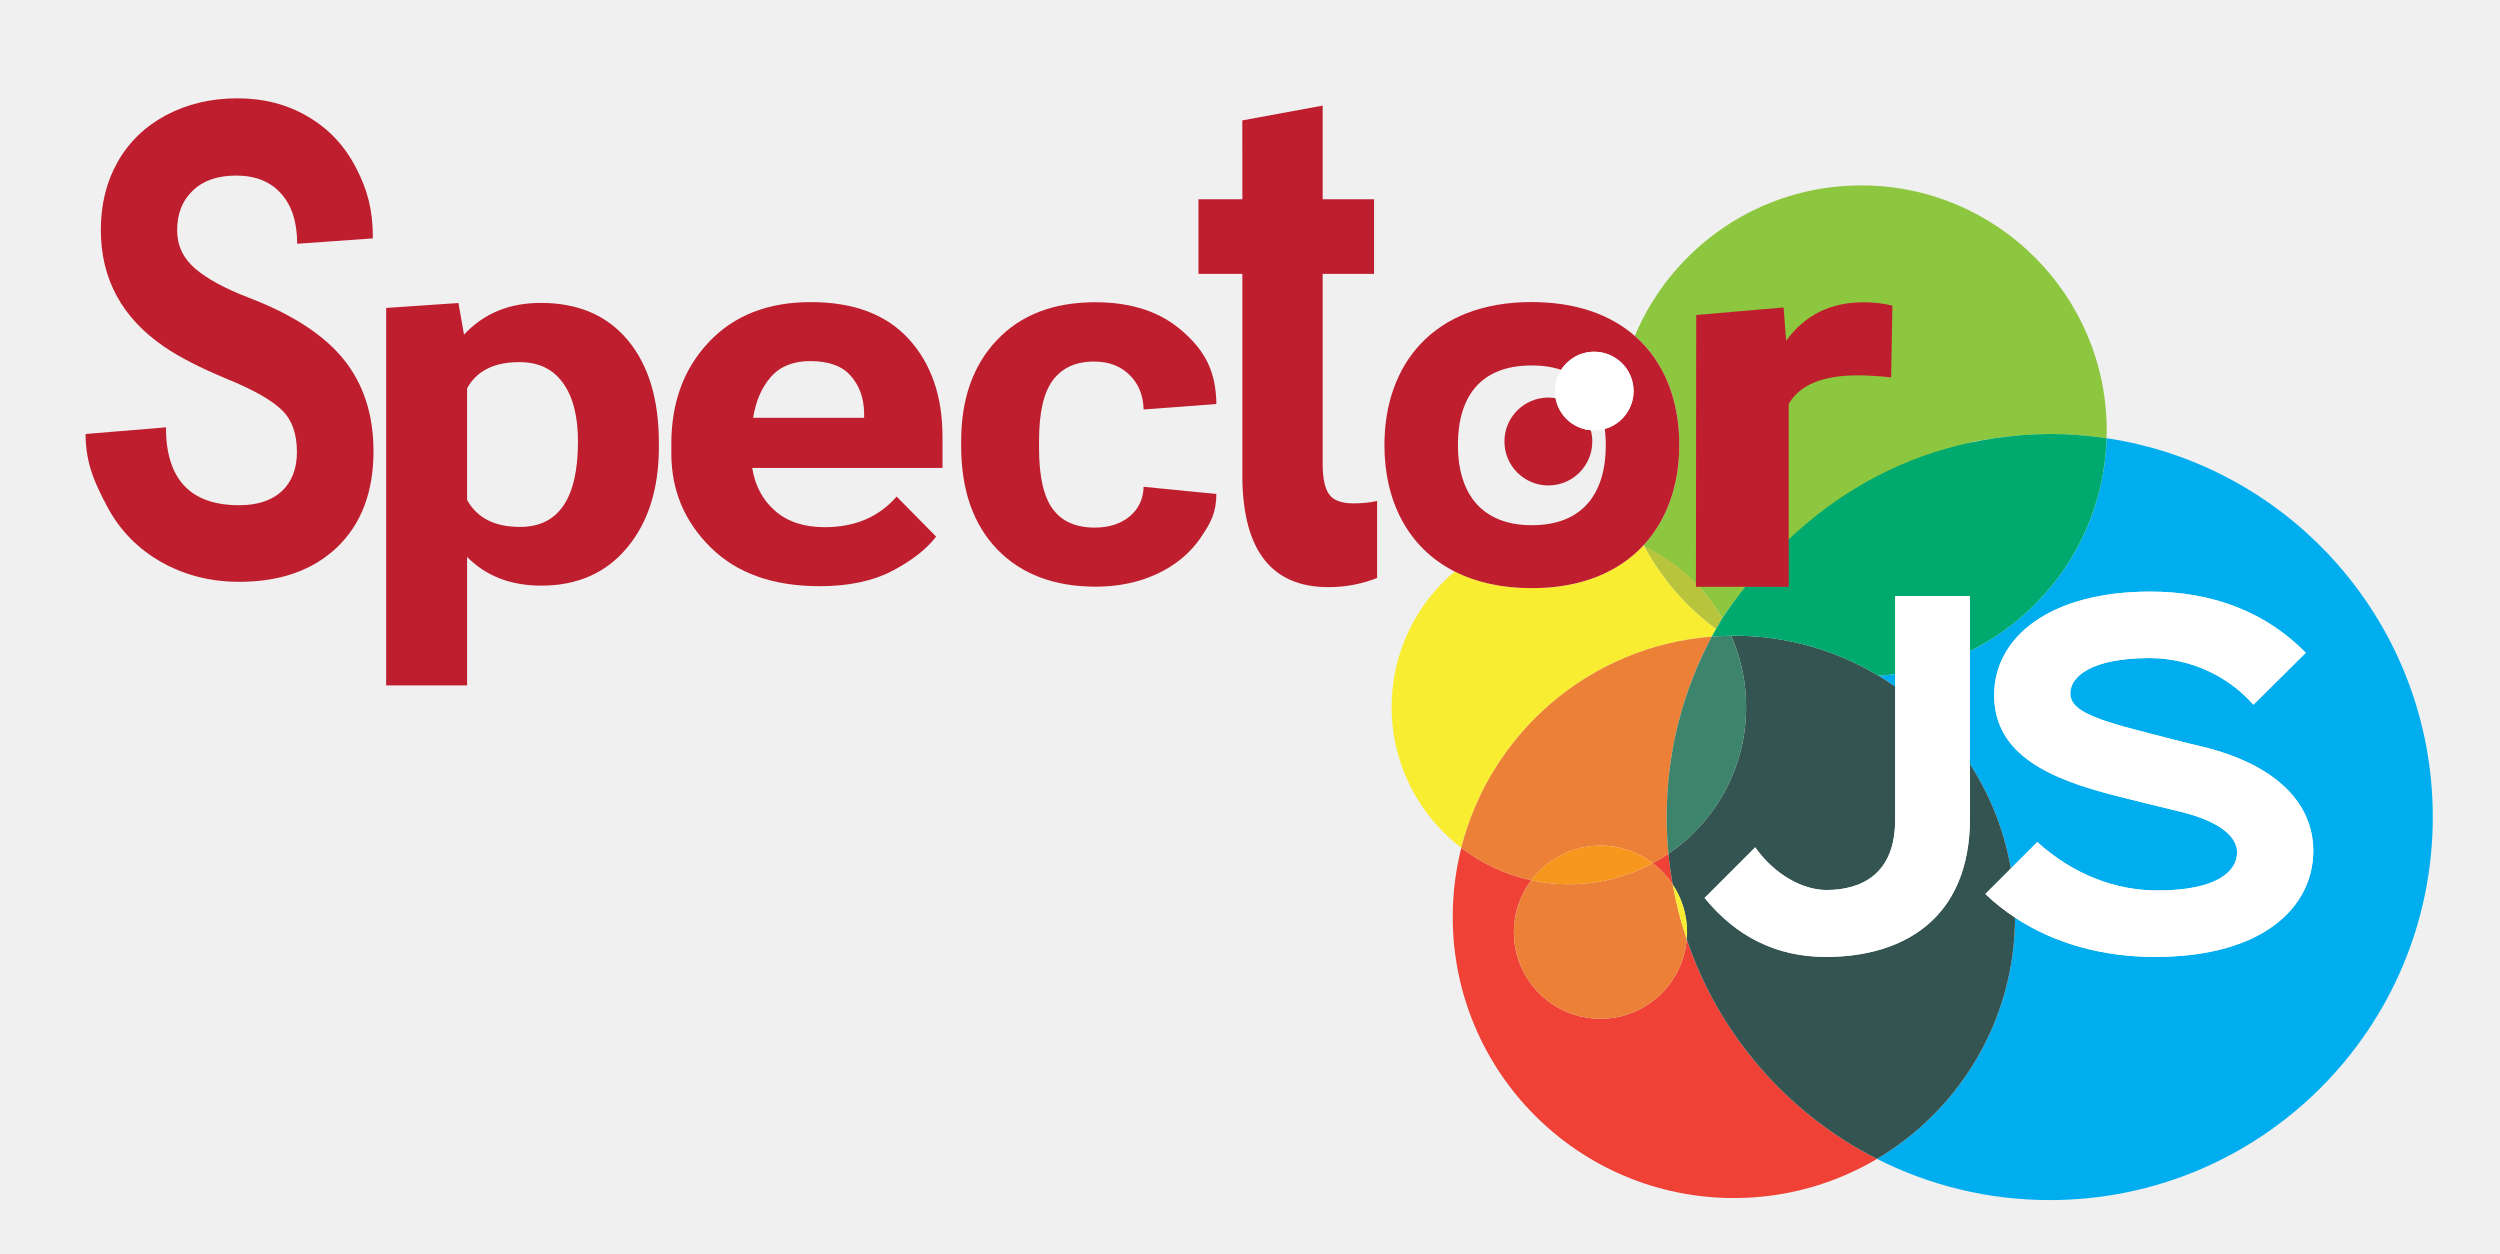
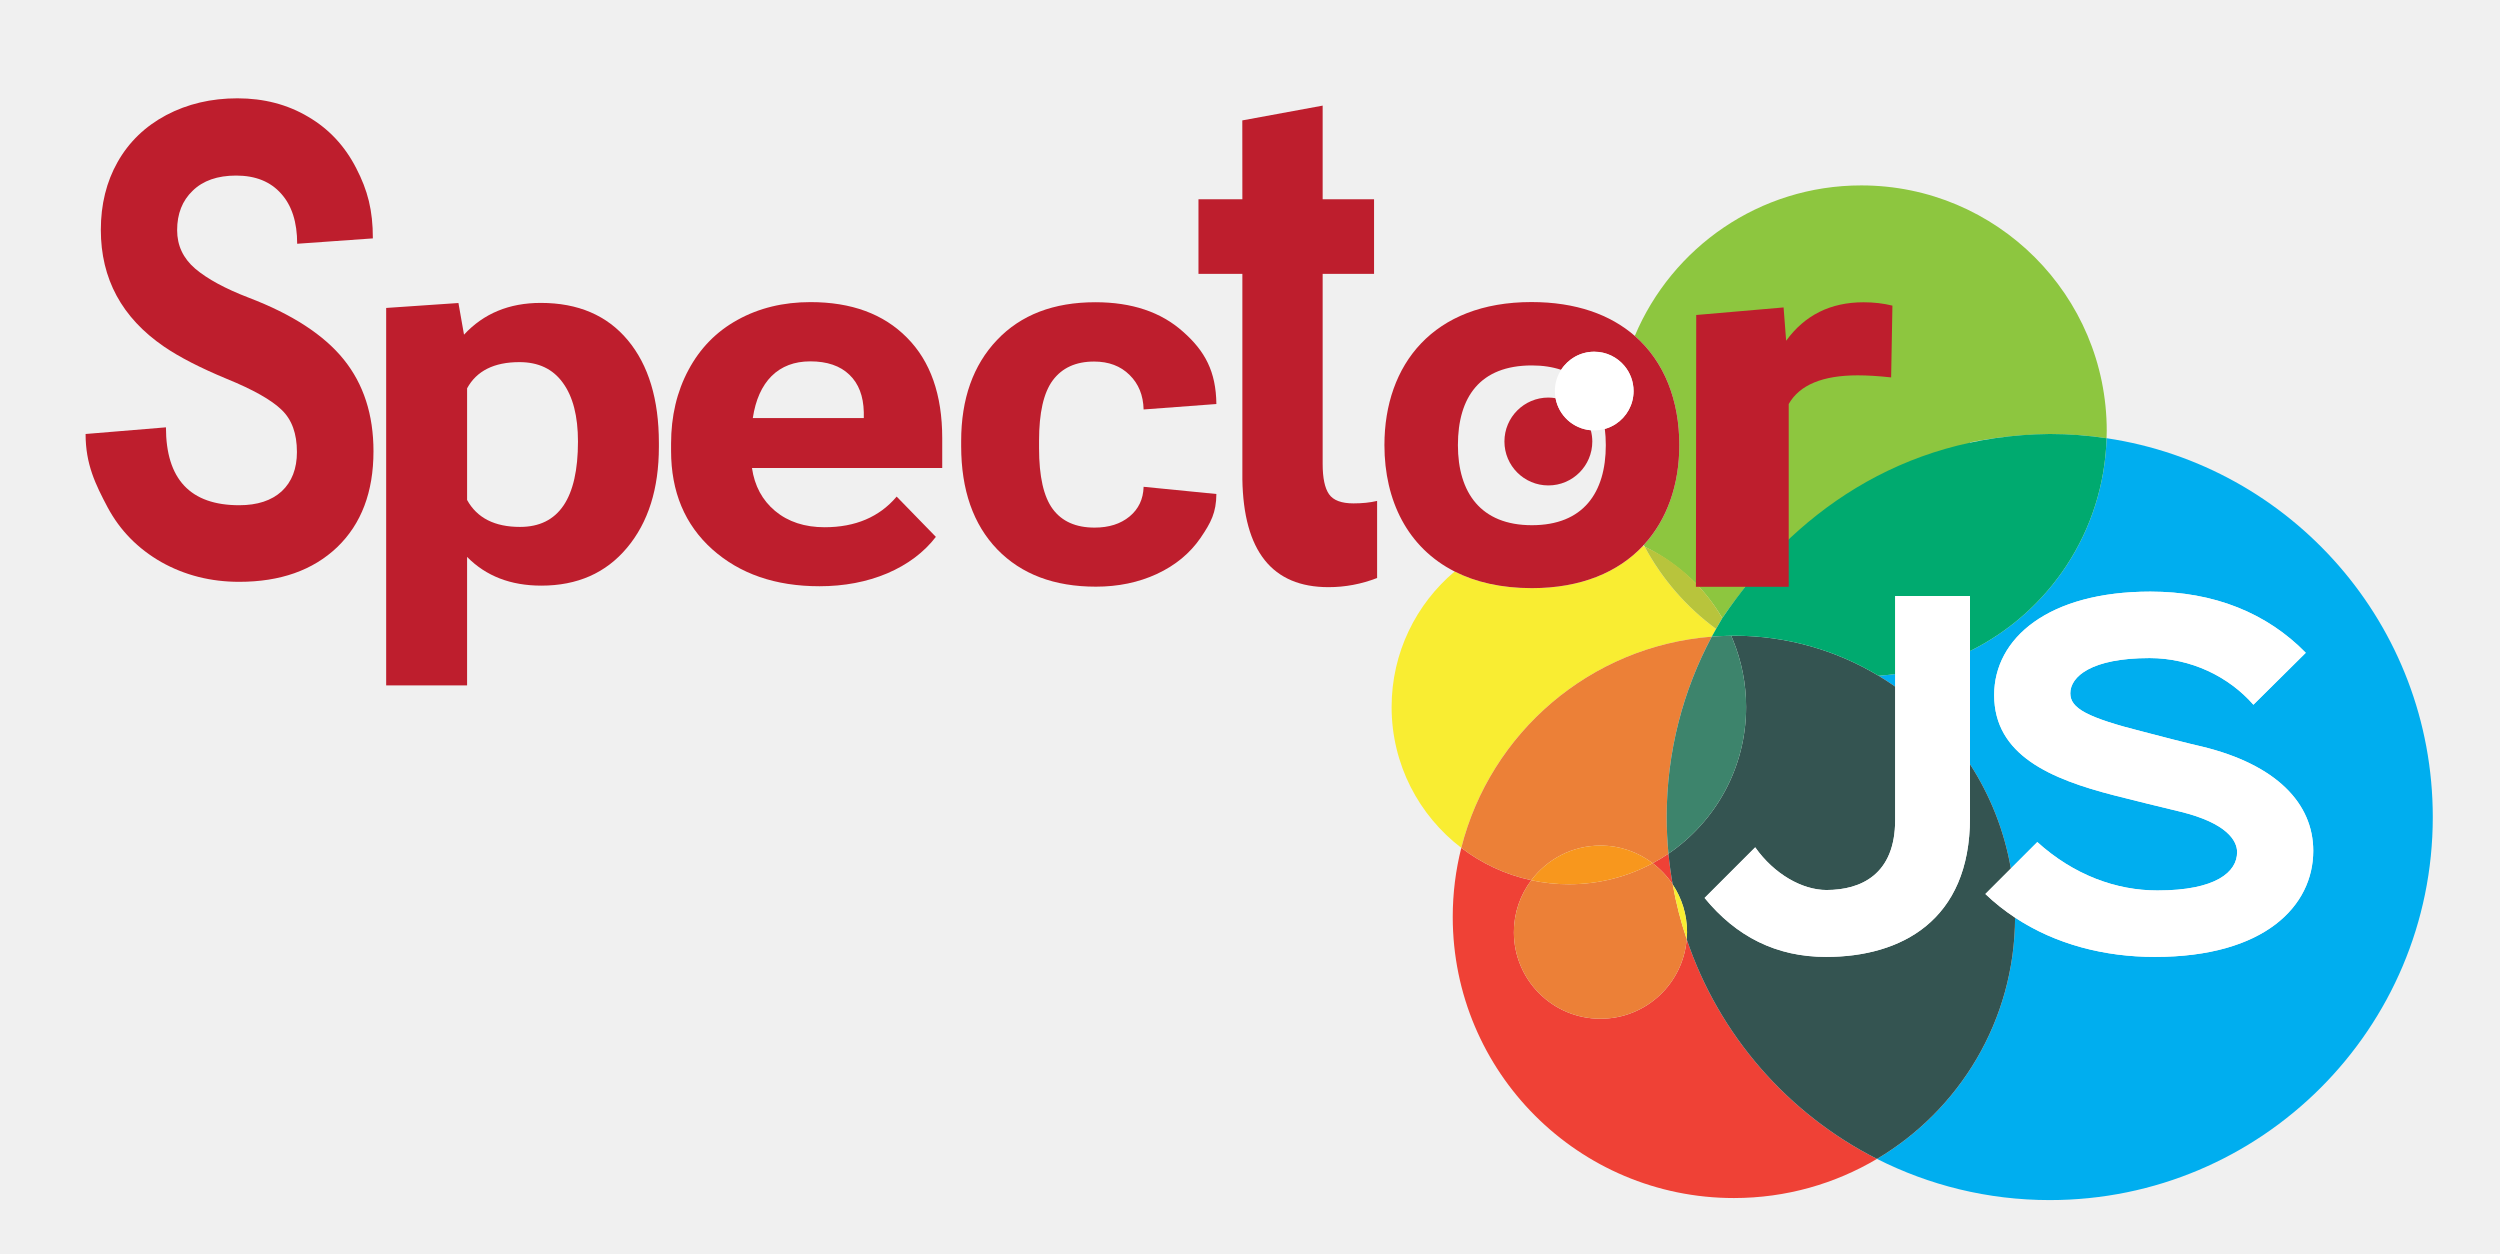
<svg xmlns="http://www.w3.org/2000/svg" version="1.0" id="Layer_1" x="0px" y="0px" width="409px" height="205px" viewBox="0 0 409 205" enable-background="new 0 0 409 205" xml:space="preserve">
  <defs id="defs3787">
    <clipPath clipPathUnits="userSpaceOnUse" id="clipPath4671">
      <g id="use4673">
        <flowRoot transform="matrix(0.8574988,0,0,1.007235,-2.126667,-84.53965)" style="font-style:normal;font-variant:normal;font-weight:bold;font-stretch:normal;font-size:85.333px;line-height:1.25;font-family:sans-serif;-inkscape-font-specification:'sans-serif Bold';letter-spacing:-3.99px;word-spacing:0px;fill:#001e2d;fill-opacity:1;stroke:none" id="flowRoot4686" xml:space="preserve">
          <flowRegion style="font-style:normal;font-variant:normal;font-weight:bold;font-stretch:normal;font-size:85.333px;line-height:1.25;font-family:sans-serif;-inkscape-font-specification:'sans-serif Bold';letter-spacing:-3.99px;fill:#001e2d;fill-opacity:1" id="flowRegion4682">
            <rect style="font-style:normal;font-variant:normal;font-weight:bold;font-stretch:normal;font-size:85.333px;line-height:1.25;font-family:sans-serif;-inkscape-font-specification:'sans-serif Bold';letter-spacing:-3.99px;fill:#001e2d;fill-opacity:1" y="101.539" x="17.243" height="149.379" width="373.157" id="rect4680" />
          </flowRegion>
          <flowPara style="font-style:normal;font-variant:normal;font-weight:bold;font-stretch:normal;font-size:85.333px;line-height:1.25;font-family:sans-serif;-inkscape-font-specification:'sans-serif Bold';letter-spacing:-3.99px;fill:#001e2d;fill-opacity:1" id="flowPara4684">Spector</flowPara>
        </flowRoot>
      </g>
    </clipPath>
  </defs>
  <path style="fill:none" id="path3680" d="m 40.307,59.785 c -8.569,0 -11.953,5.04 -11.953,13.105 0,7.993 3.456,12.961 12.025,12.961 8.569,0 11.953,-4.896 11.953,-12.961 0,-8.065 -3.457,-13.105 -12.025,-13.105 z" />
  <path style="fill:none" id="path3682" d="m 96.106,75.77 c -1.944,0 -3.816,0 -6.265,0.144 -2.376,0.072 -4.896,0.288 -7.128,0.792 -4.537,0.936 -6.409,2.52 -6.409,4.824 0,3.313 4.32,4.752 9.001,4.752 3.672,0 12.385,-0.432 12.385,-4.968 v -4.32 l 0.019,-1.223 C 97.276,75.699 96.394,75.77 96.106,75.77 Z" />
  <path style="fill:none" id="path3684" d="m 268.777,89.316 c 0.101,0.046 0.203,0.09 0.303,0.137 -0.053,-0.1 -0.102,-0.202 -0.154,-0.302 -0.05,0.055 -0.098,0.111 -0.149,0.165 z" />
  <path style="fill:none" id="path3686" d="m 260.253,70.388 c 0.156,0.588 0.247,1.204 0.247,1.841 0,3.969 -3.218,7.188 -7.188,7.188 -3.97,0 -7.188,-3.218 -7.188,-7.188 0,-3.97 3.218,-7.188 7.188,-7.188 0.4,0 0.791,0.041 1.174,0.104 -0.07,-0.379 -0.111,-0.768 -0.111,-1.167 0,-1.281 0.379,-2.472 1.024,-3.475 -1.386,-0.461 -2.968,-0.719 -4.784,-0.719 -8.497,0 -12.098,5.184 -12.098,13.033 0,7.777 3.745,13.105 12.098,13.105 8.425,0 12.097,-5.329 12.097,-13.105 0,-0.919 -0.056,-1.801 -0.16,-2.646 -0.554,0.155 -1.136,0.245 -1.739,0.245 -0.189,0.001 -0.375,-0.012 -0.56,-0.028 z" />
  <path style="fill:none" id="path3688" d="m 137.434,59.785 c -8.569,0 -11.953,5.04 -11.953,13.105 0,7.993 3.456,12.961 12.025,12.961 8.569,0 11.953,-4.896 11.953,-12.961 -0.001,-8.065 -3.457,-13.105 -12.025,-13.105 z" />
  <path style="fill:#00aeef" id="path3690" d="m 344.635,71.691 c -0.446,15.286 -9.424,28.425 -22.345,34.821 v 18.515 c 3.294,5.084 5.609,10.857 6.686,17.059 l 4.326,-4.326 c 5.977,5.4 12.89,7.92 19.658,7.92 9.577,0 13.033,-3.023 13.033,-6.264 0,-1.873 -1.656,-4.753 -9.289,-6.625 -1.296,-0.288 -9.433,-2.305 -10.801,-2.664 -10.369,-2.664 -19.658,-6.553 -19.658,-16.418 0,-9.289 8.857,-16.921 25.563,-16.921 10.441,0 19.082,3.528 25.418,10.009 l -8.568,8.496 c -4.032,-4.607 -10.225,-7.632 -16.993,-7.632 -9.505,0 -12.962,3.025 -12.962,5.761 0,2.447 2.665,3.96 12.098,6.336 1.296,0.36 8.064,2.088 9.433,2.377 12.169,2.951 18.218,9.288 18.218,17.064 0,9.001 -7.921,17.354 -25.923,17.354 -8.234,0 -16.236,-2.053 -22.862,-6.428 -0.045,16.802 -9.102,31.479 -22.59,39.471 8.493,4.3 18.089,6.738 28.26,6.738 34.609,0 62.666,-28.057 62.666,-62.667 -0.002,-31.449 -23.17,-57.482 -53.368,-61.976 z" />
  <path style="fill:#00aeef" id="path3692" d="m 307.338,110.556 c 0.927,0.558 1.828,1.152 2.711,1.772 v -2.053 c -0.895,0.124 -1.799,0.217 -2.711,0.281 z" />
  <g id="g3696">
    <path style="fill:#ef4136" id="path3694" d="m 273.656,144.699 c -0.295,-1.659 -0.535,-3.338 -0.696,-5.039 -0.829,0.563 -1.688,1.085 -2.576,1.563 1.275,0.967 2.387,2.138 3.272,3.476 z" />
  </g>
  <g id="g3700">
    <path style="fill:#ef4136" id="path3698" d="m 275.944,153.659 c -0.591,7.28 -6.675,13.009 -14.108,13.009 -7.824,0 -14.167,-6.344 -14.167,-14.167 0,-3.19 1.067,-6.126 2.848,-8.494 -4.234,-0.915 -8.124,-2.754 -11.449,-5.298 -0.911,3.613 -1.4,7.395 -1.4,11.291 0,25.404 20.595,46 45.999,46 8.55,0 16.55,-2.341 23.409,-6.404 -14.569,-7.376 -25.859,-20.268 -31.132,-35.937 z" />
  </g>
  <g id="g3704">
    <path d="m 300.294,59.785 c -6.624,0 -11.16,3.24 -11.16,9.217 v 22.334 c 5.881,-6.414 13.081,-11.593 21.169,-15.122 v -7.717 c 0,-5.472 -1.367,-8.712 -10.009,-8.712 z" id="path3702" style="fill:#8dc63f" />
  </g>
  <g id="g3708">
    <path d="m 281.763,101.137 c 1.213,-1.834 2.809,-3.879 4.199,-5.686 L 277.499,95.499 c 1.64,1.694 3.073,3.586 4.264,5.638 z" id="path3706" style="fill:#8dc63f" />
  </g>
  <g id="g4740">
    <g id="g3712">
      <path style="fill:#8dc63f" id="path3710" d="m 304.498,30.333 c -16.672,0 -30.969,10.158 -37.046,24.621 4.865,4.24 7.285,10.581 7.285,17.863 0,6.41 -1.952,12.144 -5.812,16.334 0.053,0.1 0.102,0.202 0.154,0.302 2.994,1.42 6.097,3.737 8.42,6.046 25.877,1.409 1.235,2.143 32.826,-0.166 18.805,0.581 -2.601,0.486 11.93,0.166 l 0.058,-23.135 c 7.743,-1.505 15.059,-1.731 22.32,-0.672 0.012,-0.396 0.03,-0.792 0.03,-1.191 0.002,-22.185 -17.981,-40.168 -40.165,-40.168 z" />
    </g>
  </g>
  <g id="g3718">
    <path style="fill:#345451" id="path3716" d="m 324.806,146.256 4.17,-4.17 c -1.076,-6.201 -3.392,-11.975 -6.686,-17.059 v 8.771 c 0,16.85 -11.305,22.754 -23.546,22.754 -8.137,0 -14.689,-3.313 -19.874,-9.648 l 8.28,-8.281 c 3.097,4.393 7.705,6.984 11.665,6.984 5.617,0 11.233,-2.52 11.233,-11.448 v -21.831 c -0.883,-0.62 -1.784,-1.215 -2.711,-1.772 -6.916,-4.16 -15.014,-6.556 -23.672,-6.556 -0.148,0 -0.294,0.01 -0.442,0.011 0.11,0.251 0.218,0.505 0.321,0.76 1.365,3.365 2.124,7.041 2.124,10.896 0,9.977 -5.039,18.774 -12.709,23.993 0.161,1.701 0.401,3.38 0.696,5.039 1.479,2.238 2.347,4.918 2.347,7.802 0,0.392 -0.027,0.775 -0.059,1.158 5.272,15.669 16.563,28.561 31.131,35.937 13.488,-7.991 22.545,-22.669 22.59,-39.471 -1.717,-1.135 -3.347,-2.416 -4.858,-3.869 z" />
  </g>
  <g id="g3722">
    <path style="fill:#f9ed32" id="path3720" d="m 280.048,104.155 c 0.228,-0.426 0.467,-0.845 0.704,-1.265 -4.822,-3.542 -8.826,-8.131 -11.672,-13.438 -0.1,-0.047 -0.202,-0.091 -0.303,-0.137 -4.033,4.28 -10.097,6.904 -18.162,6.904 -4.989,0 -9.198,-0.98 -12.635,-2.722 -6.305,5.32 -10.313,13.275 -10.313,22.169 0,9.396 4.472,17.743 11.399,23.042 4.75,-18.813 21.09,-33.003 40.982,-34.553 z" />
  </g>
  <g id="g3726">
    <path style="fill:#ec8037" id="path3724" d="m 261.836,138.334 c 3.215,0 6.17,1.084 8.548,2.889 0.888,-0.478 1.747,-0.999 2.576,-1.563 -0.188,-1.974 -0.292,-3.971 -0.292,-5.993 0,-10.672 2.675,-20.717 7.38,-29.512 -19.892,1.549 -36.231,15.739 -40.98,34.554 3.325,2.544 7.215,4.383 11.449,5.298 2.585,-3.439 6.686,-5.673 11.319,-5.673 z" />
  </g>
  <g id="g3730">
    <path style="fill:#b8c43c" id="path3728" d="m 269.08,89.453 c 2.846,5.306 6.85,9.896 11.672,13.438 0.332,-0.587 0.66,-1.178 1.011,-1.753 -2.947,-5.22 -7.831,-9.537 -12.683,-11.685 z" />
  </g>
  <g id="g3734">
    <path style="fill:#00aa6f" id="path3732" d="m 335.335,71 c -24.436,0.241 -42.188,13.244 -53.573,30.138 -0.351,0.576 -0.679,1.166 -1.011,1.753 -0.237,0.42 -0.477,0.838 -0.704,1.265 0.776,-0.061 1.558,-0.102 2.344,-0.123 0.277,-0.008 0.554,-0.019 0.832,-0.021 0.148,-0.001 0.294,-0.011 0.442,-0.011 8.658,0 16.756,2.396 23.672,6.556 0.912,-0.063 1.816,-0.156 2.711,-0.28 V 97.508 h 12.241 v 9.004 C 335.21,100.116 344.187,86.977 344.634,71.691 341.6,71.24 338.496,71 335.335,71 Z" />
  </g>
  <g id="g3738">
    <path style="fill:#3d846c" id="path3736" d="m 283.545,104.771 c -0.104,-0.255 -0.211,-0.509 -0.321,-0.76 -0.278,0.002 -0.555,0.013 -0.832,0.021 -0.786,0.021 -1.567,0.063 -2.344,0.123 -4.705,8.795 -7.38,18.84 -7.38,29.512 0,2.022 0.104,4.02 0.292,5.993 7.67,-5.219 12.709,-14.017 12.709,-23.993 0,-3.854 -0.759,-7.531 -2.124,-10.896 z" />
  </g>
  <g id="g3742">
    <path style="fill:#ec8037" id="path3740" d="m 270.384,141.223 c -4.084,2.195 -8.753,3.444 -13.715,3.444 -2.111,0 -4.169,-0.231 -6.152,-0.66 -1.78,2.368 -2.848,5.304 -2.848,8.494 0,7.823 6.343,14.167 14.167,14.167 7.434,0 13.518,-5.729 14.108,-13.009 -0.976,-2.898 -1.743,-5.89 -2.288,-8.96 -0.885,-1.338 -1.997,-2.509 -3.272,-3.476 z" />
  </g>
  <g id="g3746">
    <path style="fill:#f9ed32" id="path3744" d="m 276.003,152.501 c 0,-2.884 -0.867,-5.563 -2.347,-7.802 0.545,3.07 1.313,6.062 2.288,8.96 0.032,-0.383 0.059,-0.766 0.059,-1.158 z" />
  </g>
  <g id="g3750">
    <path style="fill:#f8971d" id="path3748" d="m 270.384,141.223 c -2.378,-1.805 -5.333,-2.889 -8.548,-2.889 -4.633,0 -8.734,2.234 -11.319,5.673 1.983,0.429 4.041,0.66 6.152,0.66 4.962,0 9.631,-1.249 13.715,-3.444 z" />
  </g>
  <path d="m 253.313,79.417 c 3.97,0 7.188,-3.218 7.188,-7.188 0,-0.637 -0.091,-1.252 -0.247,-1.841 -2.902,-0.25 -5.251,-2.424 -5.767,-5.243 -0.383,-0.063 -0.773,-0.104 -1.174,-0.104 -3.97,0 -7.188,3.218 -7.188,7.188 0,3.97 3.218,7.188 7.188,7.188 z" id="path3752" style="fill:#be1e2d" />
  <path d="m 267.452,54.955 c -3.986,-3.475 -9.612,-5.539 -16.909,-5.539 -16.058,0 -24.051,10.225 -24.051,23.402 0,9.101 3.815,16.792 11.488,20.68 3.437,1.742 7.646,2.722 12.635,2.722 8.065,0 14.129,-2.624 18.162,-6.904 0.051,-0.054 0.099,-0.11 0.148,-0.165 3.859,-4.19 5.812,-9.924 5.812,-16.334 0,-7.281 -2.42,-13.623 -7.285,-17.862 z m -16.837,4.83 c 1.816,0 3.398,0.258 4.784,0.719 1.145,-1.78 3.139,-2.962 5.413,-2.962 1.991,0 3.771,0.905 4.952,2.326 0.927,1.115 1.485,2.548 1.485,4.112 0,2.244 -1.149,4.217 -2.89,5.369 -0.55,0.364 -1.159,0.642 -1.809,0.824 0.104,0.845 0.16,1.726 0.16,2.646 0,7.777 -3.672,13.105 -12.097,13.105 -8.353,0 -12.098,-5.329 -12.098,-13.105 0.003,-7.85 3.603,-13.034 12.1,-13.034 z" id="path3764" style="fill:#be1e2d" />
  <g id="g3780">
    <path style="fill:#ffffff" id="path3774" d="m 310.049,110.275 v 2.053 21.831 c 0,8.929 -5.616,11.448 -11.233,11.448 -3.96,0 -8.568,-2.592 -11.665,-6.984 l -8.28,8.281 c 5.185,6.336 11.737,9.648 19.874,9.648 12.241,0 23.546,-5.904 23.546,-22.754 v -8.771 -18.515 -9.004 H 310.05 v 12.767 z" />
    <path style="fill:#ffffff" id="path3776" d="m 360.232,122.135 c -1.368,-0.289 -8.137,-2.017 -9.433,-2.377 -9.433,-2.376 -12.098,-3.889 -12.098,-6.336 0,-2.736 3.457,-5.761 12.962,-5.761 6.769,0 12.961,3.025 16.993,7.632 l 8.568,-8.496 c -6.336,-6.48 -14.977,-10.009 -25.418,-10.009 -16.705,0 -25.563,7.632 -25.563,16.921 0,9.865 9.289,13.754 19.658,16.418 1.368,0.359 9.505,2.376 10.801,2.664 7.633,1.872 9.289,4.752 9.289,6.625 0,3.24 -3.456,6.264 -13.033,6.264 -6.769,0 -13.682,-2.52 -19.658,-7.92 l -4.326,4.326 -4.17,4.17 c 1.512,1.453 3.142,2.734 4.859,3.869 6.626,4.375 14.628,6.428 22.862,6.428 18.002,0 25.923,-8.353 25.923,-17.354 0.002,-7.776 -6.047,-14.113 -18.216,-17.064 z" />
    <path style="fill:#ffffff" id="path3778" d="m 260.813,57.542 c -2.274,0 -4.269,1.182 -5.413,2.962 -0.646,1.003 -1.024,2.194 -1.024,3.475 0,0.399 0.041,0.788 0.111,1.167 0.516,2.818 2.864,4.992 5.767,5.243 0.185,0.016 0.371,0.028 0.56,0.028 0.604,0 1.186,-0.089 1.739,-0.245 0.649,-0.182 1.259,-0.46 1.809,-0.824 1.74,-1.152 2.89,-3.125 2.89,-5.369 0,-1.563 -0.559,-2.997 -1.485,-4.112 -1.184,-1.42 -2.963,-2.325 -4.954,-2.325 z" />
  </g>
  <g aria-label="S " transform="scale(0.8870969,1.127273)" style="font-style:normal;font-variant:normal;font-weight:bold;font-stretch:normal;font-size:96.062px;line-height:1.25;font-family:Roboto;-inkscape-font-specification:'Roboto, Bold';font-variant-ligatures:normal;font-variant-caps:normal;font-variant-numeric:normal;font-feature-settings:normal;text-align:start;letter-spacing:0px;word-spacing:0px;writing-mode:lr-tb;text-anchor:start;fill:#be1e2d;fill-opacity:1;stroke:none;stroke-width:1.287" id="text4696">
    <path d="m 54.759,65.583 c 0,-2.658 -0.938,-4.691 -2.814,-6.098 C 50.068,58.047 46.691,56.546 41.813,54.982 36.935,53.388 33.073,51.824 30.227,50.292 22.472,46.102 18.595,40.457 18.595,33.359 c 0,-3.69 1.032,-6.973 3.096,-9.85 2.095,-2.908 5.081,-5.175 8.959,-6.801 3.909,-1.626 8.287,-2.439 13.133,-2.439 4.878,0 9.225,0.891 13.04,2.674 3.815,1.751 6.77,4.237 8.865,7.458 2.126,3.221 3.076,6.1 3.076,10.197 l -13.958,0.779 c 0,-3.127 -0.985,-5.55 -2.955,-7.27 -1.97,-1.751 -4.737,-2.627 -8.302,-2.627 -3.44,0 -6.113,0.735 -8.021,2.205 -1.907,1.438 -2.861,3.346 -2.861,5.722 0,2.22 1.11,4.081 3.33,5.582 2.251,1.501 5.55,2.908 9.897,4.221 8.005,2.408 13.837,5.394 17.496,8.959 3.659,3.565 5.488,8.005 5.488,13.321 0,5.91 -2.236,10.554 -6.707,13.931 -4.472,3.346 -10.491,5.019 -18.058,5.019 -5.253,0 -10.038,-0.954 -14.353,-2.861 -4.315,-1.939 -7.614,-4.581 -9.897,-7.927 -2.251,-3.346 -4.079,-6.258 -4.079,-10.667 l 14.821,-0.966 c 0,7.536 4.503,11.304 13.509,11.304 3.346,0 5.957,-0.672 7.833,-2.017 1.876,-1.376 2.814,-3.283 2.814,-5.722 z" style="font-style:normal;font-variant:normal;font-weight:bold;font-stretch:normal;font-size:96.062px;font-family:Roboto;-inkscape-font-specification:'Roboto, Bold';font-variant-ligatures:normal;font-variant-caps:normal;font-variant-numeric:normal;font-feature-settings:normal;text-align:start;writing-mode:lr-tb;text-anchor:start;fill:#be1e2d;fill-opacity:1;stroke-width:1.287" id="path4554" />
  </g>
  <g aria-label="p" transform="matrix(1.066361,0,0,0.9596816,0,-2.620222)" style="font-style:normal;font-variant:normal;font-weight:bold;font-stretch:normal;font-size:87.975px;line-height:1.25;font-family:Roboto;-inkscape-font-specification:'Roboto, Bold';font-variant-ligatures:normal;font-variant-caps:normal;font-variant-numeric:normal;font-feature-settings:normal;text-align:start;letter-spacing:0px;word-spacing:0px;writing-mode:lr-tb;text-anchor:start;fill:#be1e2d;fill-opacity:1;stroke:none;stroke-width:1.178" id="text4700">
    <path d="m 101.086,78.896 c 0,7.159 -1.632,12.901 -4.897,17.226 -3.236,4.296 -7.618,6.444 -13.145,6.444 -4.697,0 -8.491,-1.632 -11.384,-4.897 V 119.576 H 59.246 V 55.227 l 11.087,-0.842 0.855,5.396 c 3.007,-3.608 6.93,-5.413 11.77,-5.413 5.728,0 10.181,2.119 13.36,6.358 3.179,4.238 4.768,10.081 4.768,17.526 z m -12.414,-0.902 c 0,-4.324 -0.773,-7.661 -2.32,-10.009 -1.518,-2.348 -3.737,-3.522 -6.658,-3.522 -3.895,0 -6.572,1.489 -8.033,4.467 v 19.03 c 1.518,3.064 4.224,4.596 8.119,4.596 5.928,0 8.892,-4.854 8.892,-14.562 z" style="font-style:normal;font-variant:normal;font-weight:bold;font-stretch:normal;font-size:87.975px;font-family:Roboto;-inkscape-font-specification:'Roboto, Bold';font-variant-ligatures:normal;font-variant-caps:normal;font-variant-numeric:normal;font-feature-settings:normal;text-align:start;writing-mode:lr-tb;text-anchor:start;fill:#be1e2d;fill-opacity:1;stroke-width:1.178" id="path4557" />
  </g>
-   <text xml:space="preserve" style="font-style:normal;font-variant:normal;font-weight:bold;font-stretch:normal;font-size:88.6px;line-height:1.25;font-family:Roboto;-inkscape-font-specification:'Roboto, Bold';font-variant-ligatures:normal;font-variant-caps:normal;font-variant-numeric:normal;font-feature-settings:normal;text-align:start;letter-spacing:0px;word-spacing:0px;writing-mode:lr-tb;text-anchor:start;fill:#be1e2d;fill-opacity:1;stroke:none;stroke-width:1.187" x="102.023" y="99.284" id="text4704" transform="scale(1.044223,0.9576499)">
-     <tspan id="tspan4702" x="102.023" y="99.284" style="font-style:normal;font-variant:normal;font-weight:bold;font-stretch:normal;font-size:88.6px;font-family:Roboto;-inkscape-font-specification:'Roboto, Bold';font-variant-ligatures:normal;font-variant-caps:normal;font-variant-numeric:normal;font-feature-settings:normal;text-align:start;writing-mode:lr-tb;text-anchor:start;fill:#be1e2d;fill-opacity:1;stroke-width:1.187">e</tspan>
-   </text>
+   <g aria-label="e" transform="scale(1.044223,0.9576499)" style="font-style:normal;font-variant:normal;font-weight:bold;font-stretch:normal;font-size:88.6px;line-height:1.25;font-family:Roboto;-inkscape-font-specification:'Roboto, Bold';font-variant-ligatures:normal;font-variant-caps:normal;font-variant-numeric:normal;font-feature-settings:normal;text-align:start;letter-spacing:0px;word-spacing:0px;writing-mode:lr-tb;text-anchor:start;display:inline;fill:#be1e2d;fill-opacity:1;stroke:none;stroke-width:1.187" id="text4704">
+     <path d="m 128.369,100.15 q -10.296,0 -16.785,-6.316 -6.446,-6.316 -6.446,-16.829 v -1.211 q 0,-7.052 2.725,-12.589 2.725,-5.581 7.701,-8.566 5.018,-3.028 11.421,-3.028 9.604,0 15.098,6.057 5.537,6.057 5.537,17.175 v 5.105 h -29.807 q 0.606,4.586 3.634,7.354 3.072,2.769 7.744,2.769 7.225,0 11.291,-5.235 l 6.143,6.879 q -2.812,3.98 -7.614,6.23 -4.802,2.206 -10.642,2.206 z m -1.428,-38.416 q -3.72,0 -6.057,2.509 -2.293,2.509 -2.942,7.181 h 17.391 v -0.995 q -0.086,-4.153 -2.25,-6.403 -2.163,-2.293 -6.143,-2.293 z" style="font-style:normal;font-variant:normal;font-weight:bold;font-stretch:normal;font-size:88.6px;font-family:Roboto;-inkscape-font-specification:'Roboto, Bold';font-variant-ligatures:normal;font-variant-caps:normal;font-variant-numeric:normal;font-feature-settings:normal;text-align:start;writing-mode:lr-tb;text-anchor:start;fill:#be1e2d;fill-opacity:1;stroke-width:1.187" id="path4561" />
+   </g>
  <g aria-label="c" transform="matrix(1.038342,0,0,0.9767491,0,-0.8372246)" style="font-style:normal;font-variant:normal;font-weight:bold;font-stretch:normal;font-size:86.959px;line-height:1.25;font-family:Roboto;-inkscape-font-specification:'Roboto, Bold';font-variant-ligatures:normal;font-variant-caps:normal;font-variant-numeric:normal;font-feature-settings:normal;text-align:start;letter-spacing:0px;word-spacing:0px;writing-mode:lr-tb;text-anchor:start;fill:#be1e2d;fill-opacity:1;stroke:none;stroke-width:1.165" id="text4708">
    <path d="m 172.459,89.228 c 2.265,0 4.105,-0.623 5.52,-1.868 1.415,-1.246 2.151,-2.901 2.208,-4.968 l 11.465,1.207 c -0.028,3.114 -0.836,4.766 -2.506,7.37 -1.67,2.576 -3.963,4.586 -6.879,6.029 -2.887,1.415 -6.086,2.123 -9.596,2.123 -6.567,0 -11.747,-2.081 -15.541,-6.242 -3.793,-4.189 -5.69,-9.964 -5.69,-17.324 v -0.807 c 0,-7.077 1.882,-12.724 5.647,-16.942 3.765,-4.218 8.931,-6.327 15.498,-6.327 5.746,0 10.346,1.642 13.8,4.925 3.482,3.255 5.209,6.69 5.266,12.125 l -11.465,0.911 c -0.057,-2.378 -0.793,-4.303 -2.208,-5.775 -1.415,-1.5 -3.284,-2.25 -5.605,-2.25 -2.859,0 -5.024,1.047 -6.496,3.142 -1.444,2.066 -2.165,5.435 -2.165,10.106 v 1.274 c 0,4.727 0.722,8.124 2.165,10.191 1.444,2.066 3.637,3.1 6.581,3.1 z" style="font-style:normal;font-variant:normal;font-weight:bold;font-stretch:normal;font-size:86.959px;font-family:Roboto;-inkscape-font-specification:'Roboto, Bold';font-variant-ligatures:normal;font-variant-caps:normal;font-variant-numeric:normal;font-feature-settings:normal;text-align:start;writing-mode:lr-tb;text-anchor:start;fill:#be1e2d;fill-opacity:1;stroke-width:1.165" id="path4560" />
  </g>
  <g aria-label="t" transform="matrix(0.8919988,0,0,1.130179,0,-0.1402711)" style="font-style:normal;font-variant:normal;font-weight:bold;font-stretch:normal;font-size:104.357px;line-height:1.25;font-family:Roboto;-inkscape-font-specification:'Roboto, Bold';font-variant-ligatures:normal;font-variant-caps:normal;font-variant-numeric:normal;font-feature-settings:normal;text-align:start;letter-spacing:0px;word-spacing:0px;writing-mode:lr-tb;text-anchor:start;fill:#be1e2d;fill-opacity:1;stroke:none;stroke-width:1.398" id="text4712">
    <path d="m 242.586,15.412 v 13.554 h 9.427 V 39.769 h -9.427 v 27.516 c 0,2.038 0.391,3.499 1.172,4.382 0.781,0.883 2.276,1.325 4.484,1.325 1.631,0 3.074,-0.119 4.331,-0.357 v 11.159 c -2.887,0.883 -5.86,1.325 -8.917,1.325 -10.327,0 -15.592,-5.214 -15.796,-15.643 V 39.769 h -8.051 V 28.966 h 8.051 l -0.01,-11.413 z" style="font-style:normal;font-variant:normal;font-weight:bold;font-stretch:normal;font-size:104.357px;font-family:Roboto;-inkscape-font-specification:'Roboto, Bold';font-variant-ligatures:normal;font-variant-caps:normal;font-variant-numeric:normal;font-feature-settings:normal;text-align:start;writing-mode:lr-tb;text-anchor:start;fill:#be1e2d;fill-opacity:1;stroke-width:1.398" id="path4563" />
  </g>
  <g aria-label="r" transform="matrix(1.109174,0,0,0.8909564,0,1.130354)" style="font-style:normal;font-variant:normal;font-weight:bold;font-stretch:normal;font-size:96.987px;line-height:1.25;font-family:Roboto;-inkscape-font-specification:'Roboto, Bold';font-variant-ligatures:normal;font-variant-caps:normal;font-variant-numeric:normal;font-feature-settings:normal;text-align:start;letter-spacing:0px;word-spacing:0px;writing-mode:lr-tb;text-anchor:start;fill:#be1e2d;fill-opacity:1;stroke:none;stroke-width:1.299" id="text4716">
    <path d="m 278.937,68.031 c -1.863,-0.253 -3.504,-0.379 -4.925,-0.379 -5.178,0 -8.572,1.754 -10.182,5.263 v 33.567 h -13.686 l 0.044,-49.91 12.885,-1.388 0.379,6.116 c 2.747,-4.709 6.551,-7.064 11.413,-7.064 1.515,0 2.936,0.205 4.262,0.616 z" style="font-style:normal;font-variant:normal;font-weight:bold;font-stretch:normal;font-size:96.987px;font-family:Roboto;-inkscape-font-specification:'Roboto, Bold';font-variant-ligatures:normal;font-variant-caps:normal;font-variant-numeric:normal;font-feature-settings:normal;text-align:start;writing-mode:lr-tb;text-anchor:start;fill:#be1e2d;fill-opacity:1;stroke-width:1.3" id="path4566" />
  </g>
</svg>
